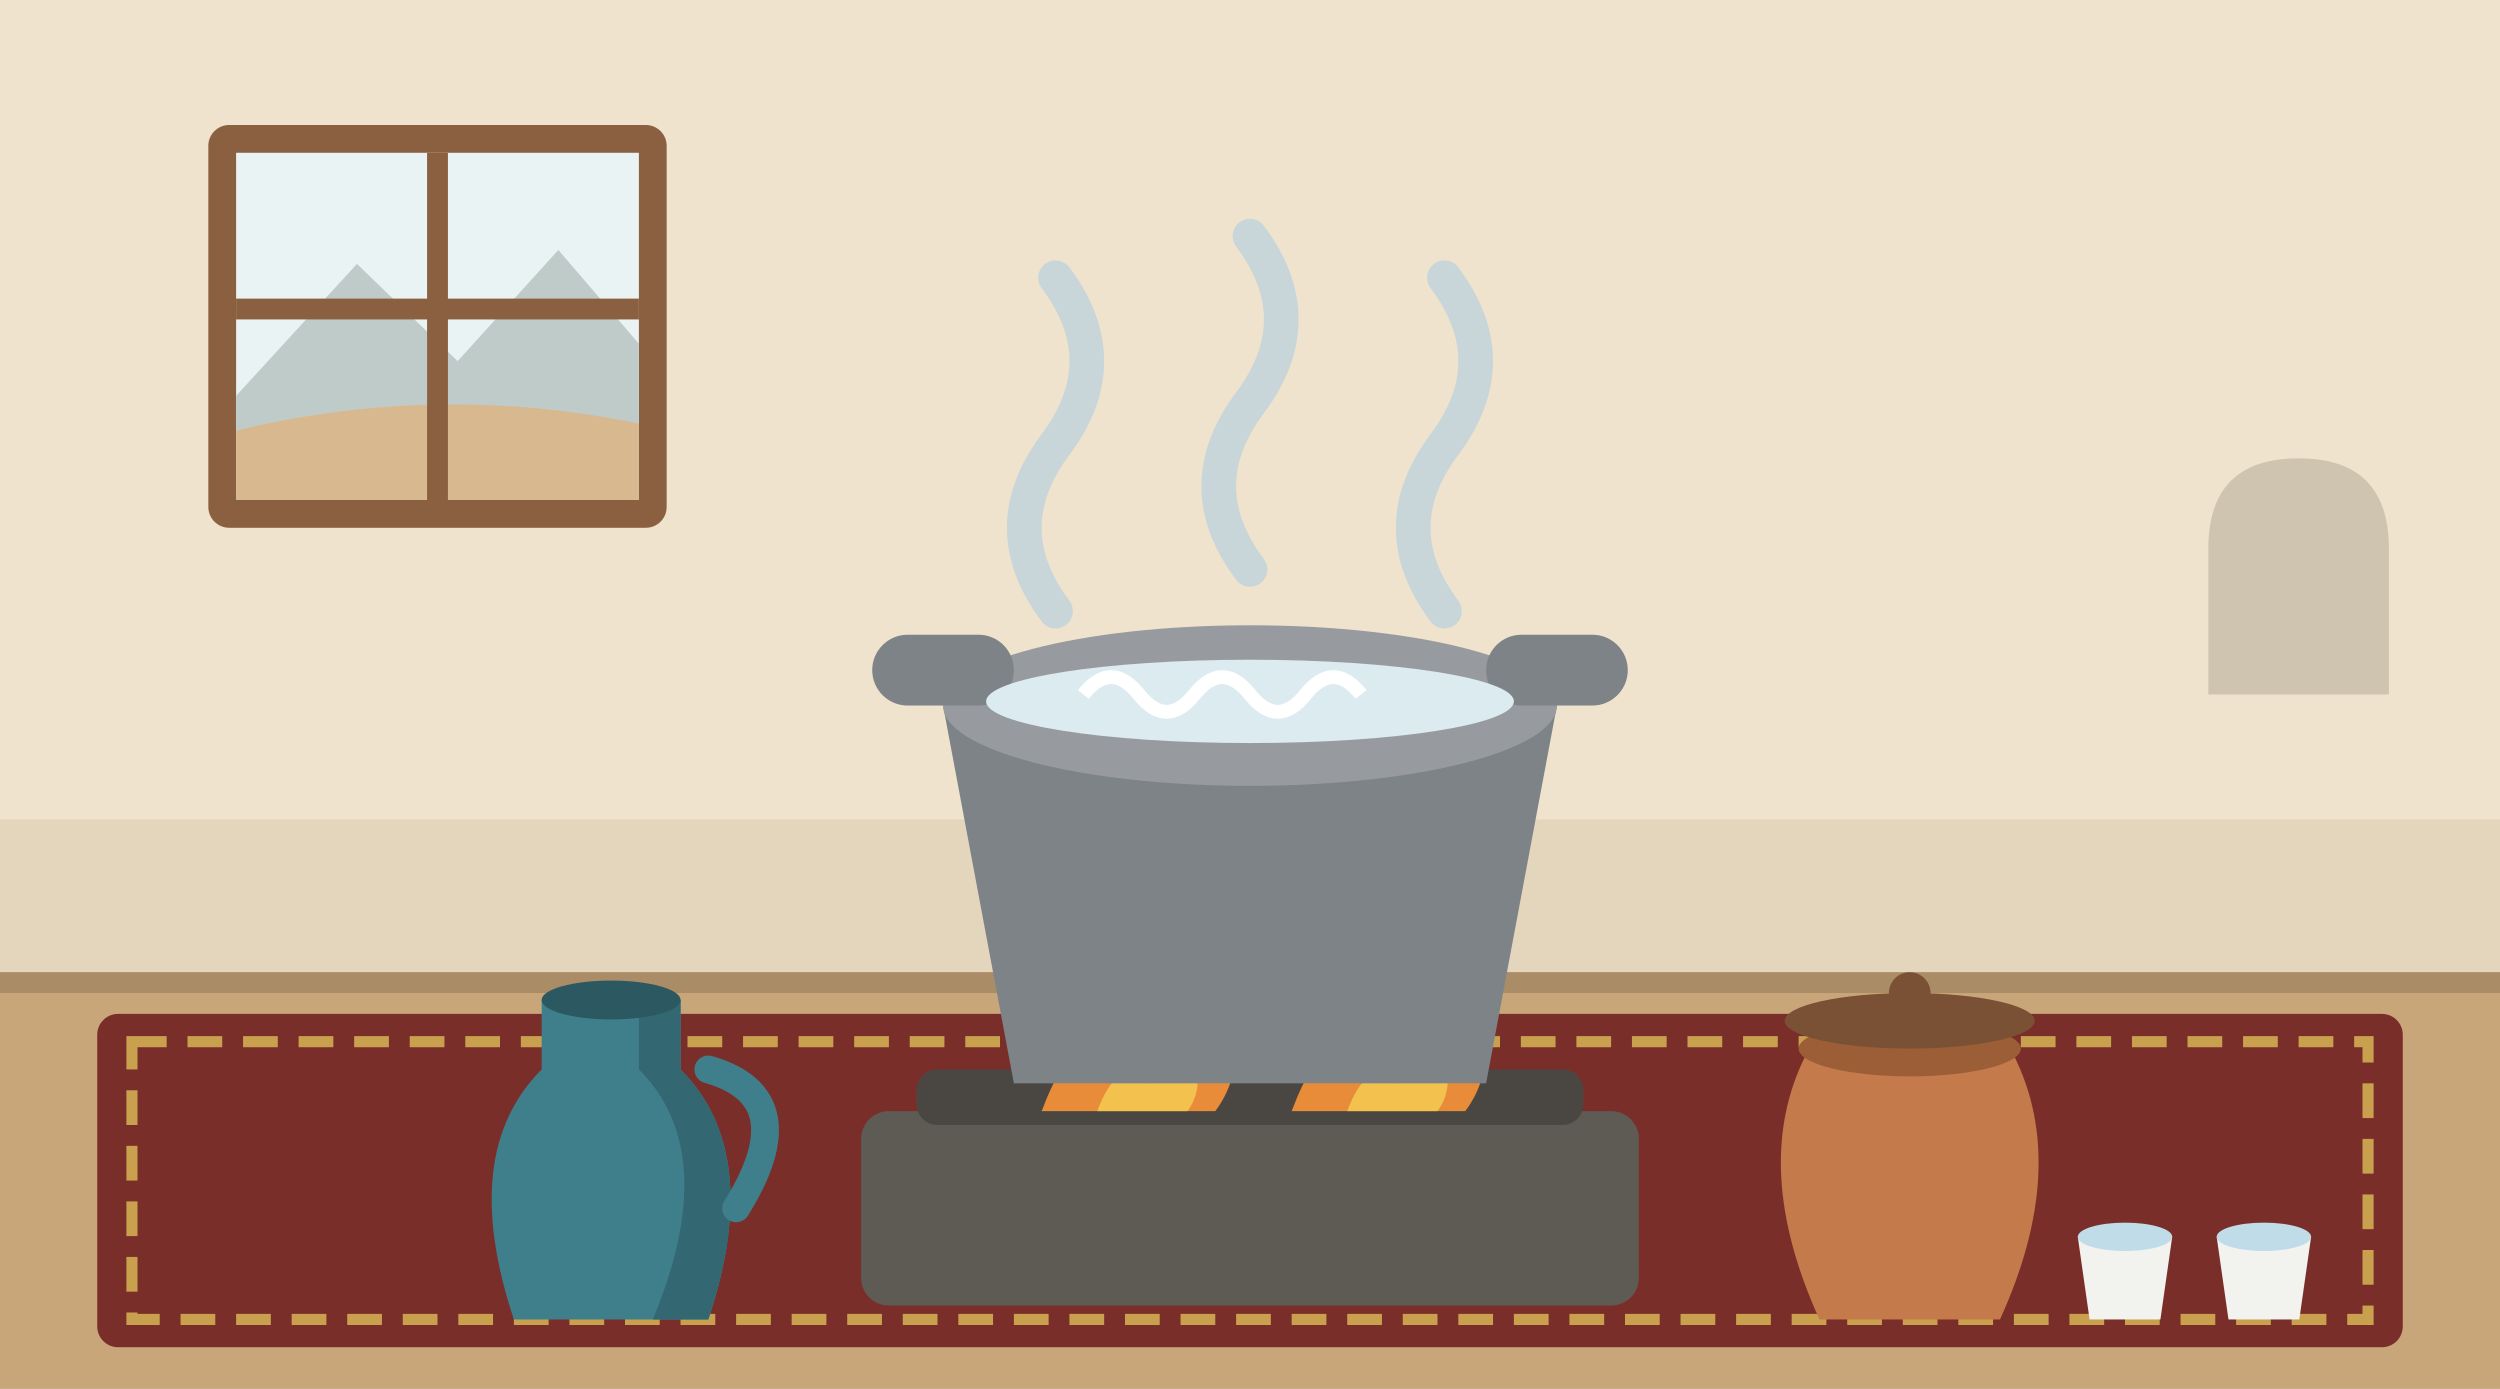
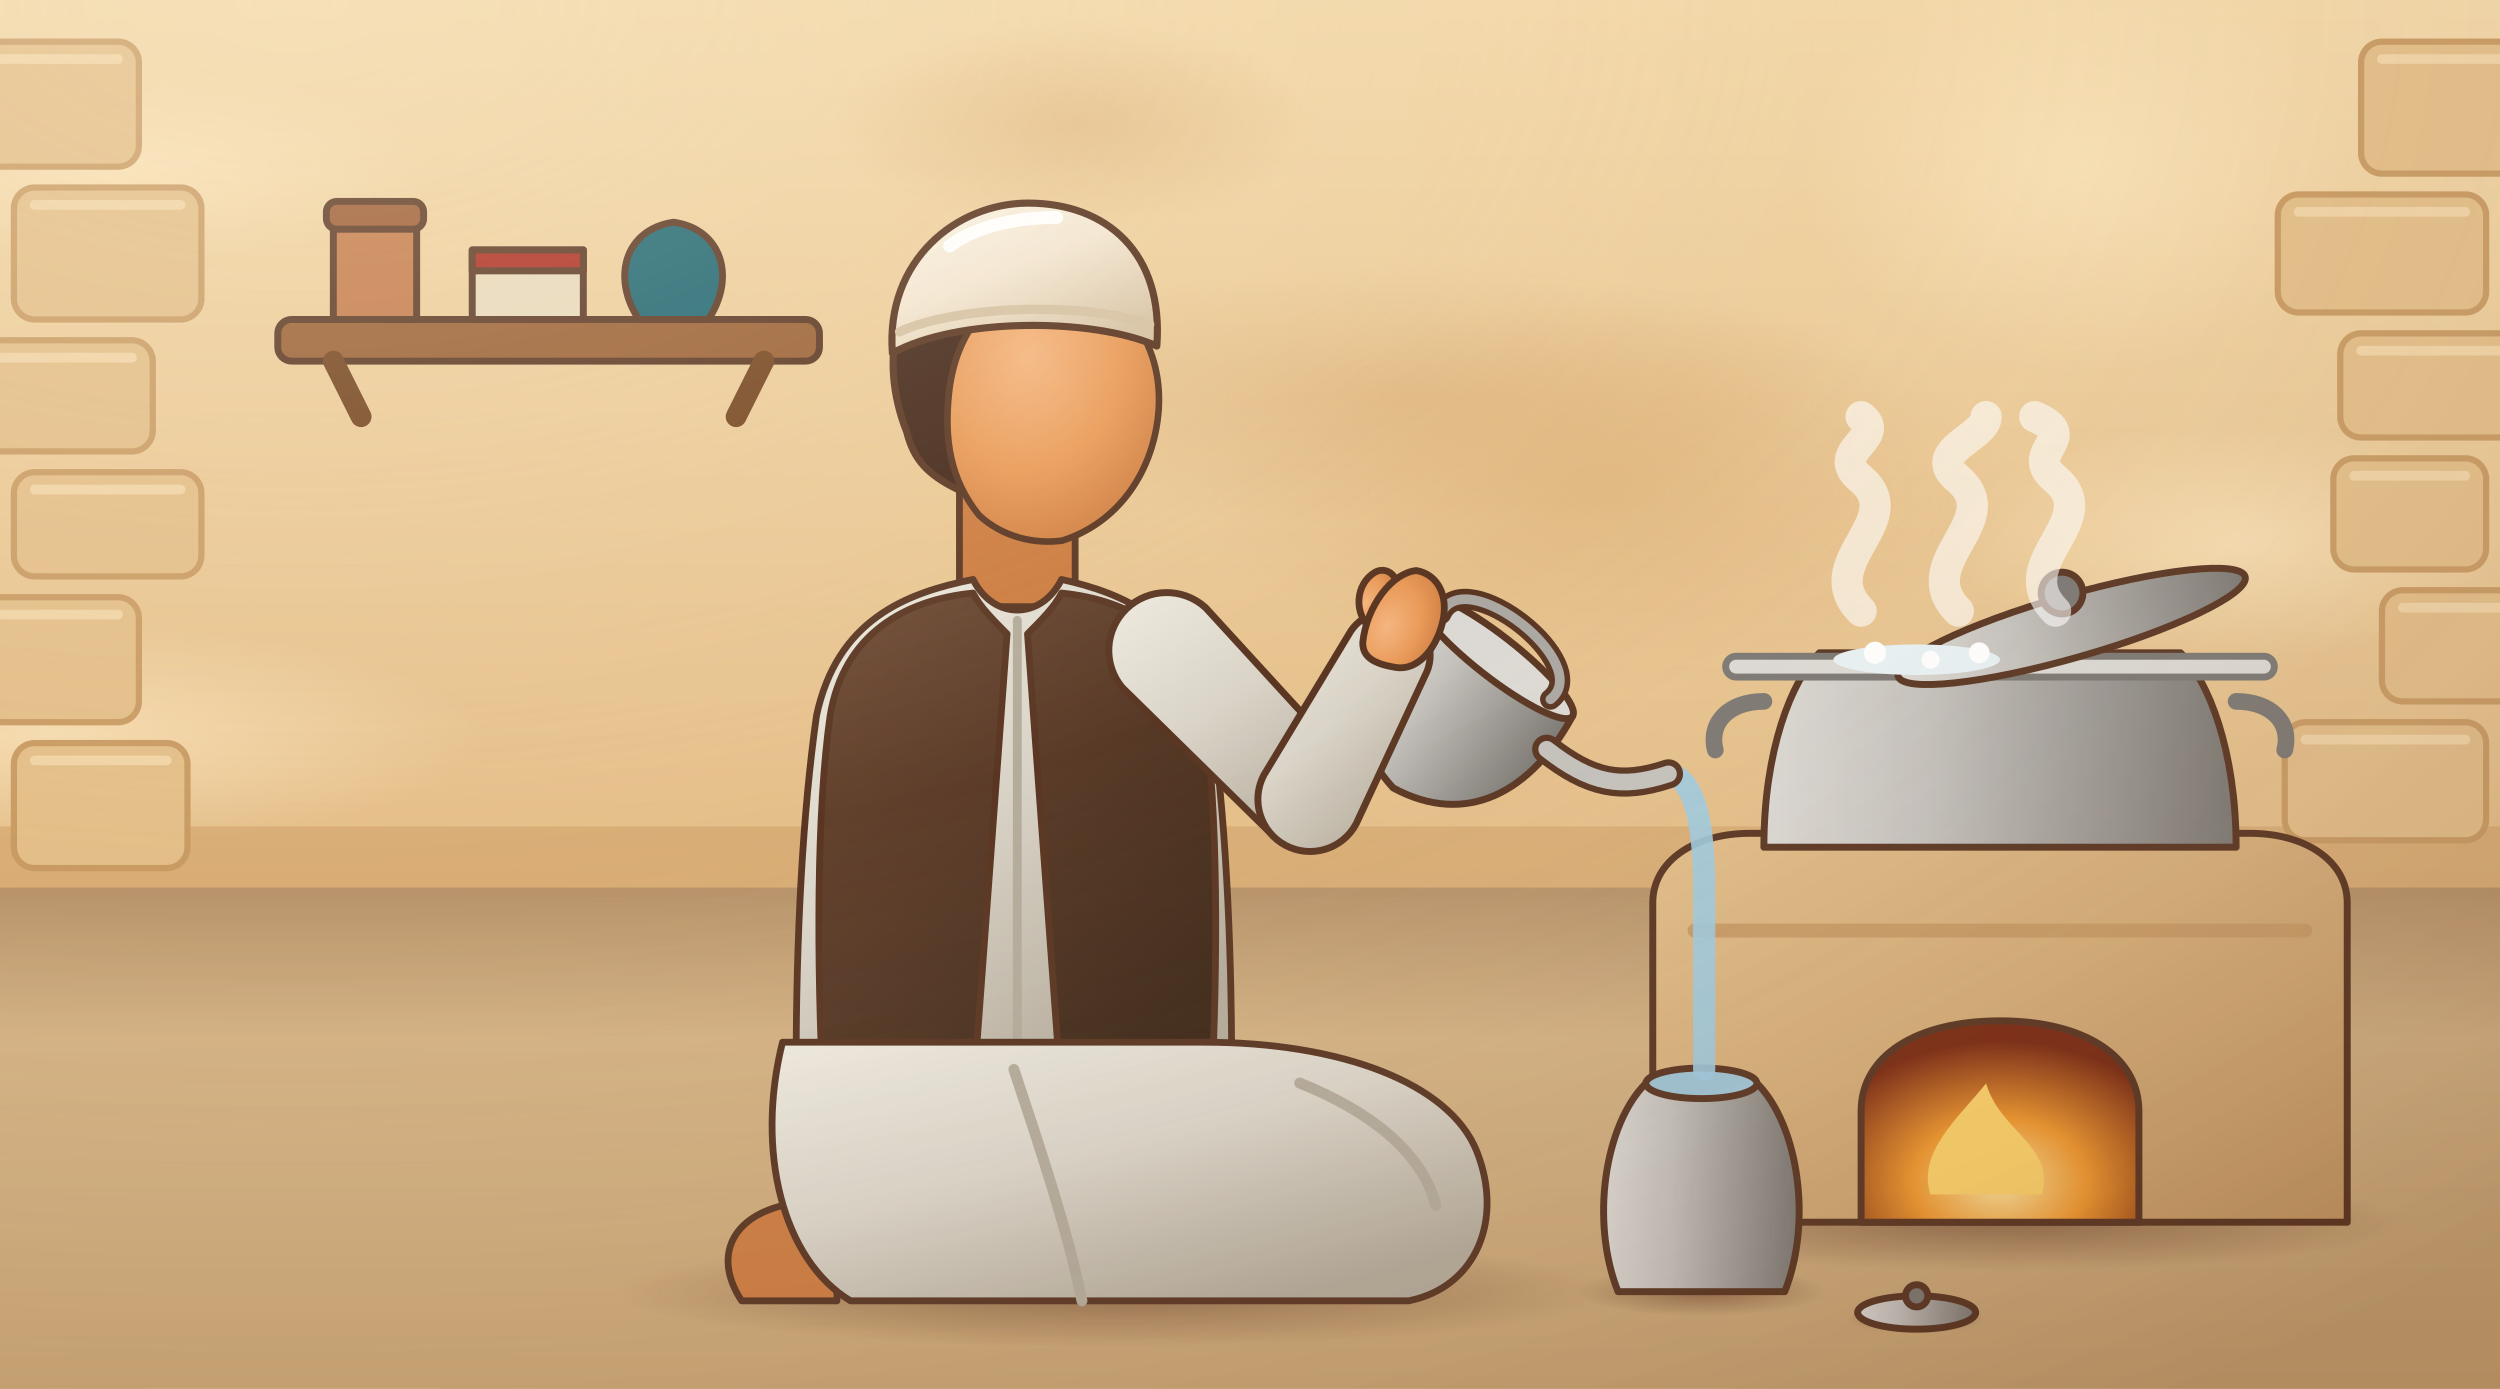
<svg xmlns="http://www.w3.org/2000/svg" viewBox="0 0 360 200">
-   <rect width="360" height="140" fill="#F0E3CD" />
-   <rect y="118" width="360" height="22" fill="#E4D5BD" />
-   <rect y="140" width="360" height="60" fill="#C9A57A" />
-   <rect y="140" width="360" height="3" fill="#AA8C67" />
-   <rect x="30" y="18" width="66" height="58" rx="3" fill="#8A6040" />
-   <rect x="34" y="22" width="58" height="50" fill="#EAF3F4" />
-   <path d="M34 57L51.4 38L65.9 52L80.4 36L92 49.5V72H34Z" fill="#BFCBC9" />
-   <path d="M34 62Q63 55 92 61V72H34Z" fill="#D8B98F" />
-   <path d="M63 22v50M34 44.5h58" fill="none" stroke="#8A6040" stroke-width="3" />
-   <path d="M318 100v-21q0-13 13-13t13 13v21Z" fill="#CFC4AF" />
-   <rect x="14" y="146" width="332" height="48" rx="3" fill="#7A2E2A" />
-   <path d="M19 150h322v40h-322Z" fill="none" stroke="#C9A04E" stroke-width="1.6" stroke-dasharray="5 3" />
-   <rect x="124" y="160" width="112" height="28" rx="4" fill="#5E5A54" />
-   <rect x="132" y="154" width="96" height="8" rx="3" fill="#4A4743" />
-   <path d="M150 160q6 -16 14 -8q3 -12 11 -13q6 13 0 21Z" fill="#E98C3A" />
-   <path d="M186 160q6 -16 14 -8q3 -12 11 -13q6 13 0 21Z" fill="#E98C3A" />
-   <path d="M158 160q3 -8 7 -4q1 -6 6 -7q3 7 0 11Z" fill="#F2C14E" />
-   <path d="M194 160q3 -8 7 -4q1 -6 6 -7q3 7 0 11Z" fill="#F2C14E" />
-   <g transform="translate(180 156) scale(3.4)">
-     <path d="M-13 -16h26l-3 16h-20Z" fill="#7E8387" />
-     <ellipse cx="0" cy="-16" rx="13" ry="3.4" fill="#979B9F" />
-     <rect x="-16" y="-19" width="6" height="3" rx="1.5" fill="#7E8387" />
-     <rect x="10" y="-19" width="6" height="3" rx="1.5" fill="#7E8387" />
+   <defs>
+     <linearGradient id="wl" x1="0" y1="0" x2="0" y2="1">
+       <stop offset="0" stop-color="#F2D7A8" />
+       <stop offset="1" stop-color="#E4BD87" />
+     </linearGradient>
+     <radialGradient id="lt" cx=".12" cy="0" r="1.25">
+       <stop offset="0" stop-color="#FFF4DC" stop-opacity=".30" />
+       <stop offset=".5" stop-color="#FFF4DC" stop-opacity="0" />
+       <stop offset="1" stop-color="#4A1E08" stop-opacity=".18" />
+     </radialGradient>
+     <radialGradient id="bl">
+       <stop offset="0" stop-color="#FAE3BA" stop-opacity=".75" />
+       <stop offset="1" stop-color="#FAE3BA" stop-opacity="0" />
+     </radialGradient>
+     <radialGradient id="bd">
+       <stop offset="0" stop-color="#D6A86F" stop-opacity=".45" />
+       <stop offset="1" stop-color="#D6A86F" stop-opacity="0" />
+     </radialGradient>
+     <radialGradient id="sh">
+       <stop offset="0" stop-color="#3A0E06" stop-opacity=".38" />
+       <stop offset="1" stop-color="#3A0E06" stop-opacity="0" />
+     </radialGradient>
+     <radialGradient id="sk" cx=".36" cy=".3" r=".8">
+       <stop offset="0" stop-color="#F4B680" />
+       <stop offset=".55" stop-color="#E99A58" />
+       <stop offset="1" stop-color="#CC7C40" />
+     </radialGradient>
+     <linearGradient id="ws" x1="0" y1="0" x2="0.7" y2="1">
+       <stop offset="0" stop-color="#FBF3E6" />
+       <stop offset=".5" stop-color="#F3E6D2" />
+       <stop offset="1" stop-color="#D6C2A4" />
+     </linearGradient>
+     <linearGradient id="km" x1="0" y1="0" x2="0.7" y2="1">
+       <stop offset="0" stop-color="#EEE9DF" />
+       <stop offset=".5" stop-color="#DAD4C8" />
+       <stop offset="1" stop-color="#B4AB9B" />
+     </linearGradient>
+     <linearGradient id="vs" x1="0" y1="0" x2="0.7" y2="1">
+       <stop offset="0" stop-color="#6E4A33" />
+       <stop offset=".5" stop-color="#5A3B28" />
+       <stop offset="1" stop-color="#3E2818" />
+     </linearGradient>
+     <linearGradient id="ef" x1="0" y1="0" x2="0" y2="1">
+       <stop offset="0" stop-color="#B8936A" />
+       <stop offset=".3" stop-color="#D3B183" />
+       <stop offset="1" stop-color="#C9A473" />
+     </linearGradient>
+     <radialGradient id="fire" cx=".5" cy=".8" r=".7">
+       <stop offset="0" stop-color="#FFE7A0" />
+       <stop offset=".45" stop-color="#F2992E" />
+       <stop offset="1" stop-color="#7A2A12" />
+     </radialGradient>
+     <linearGradient id="al" x1="0" y1="0" x2="1" y2="0">
+       <stop offset="0" stop-color="#DCD9D4" />
+       <stop offset=".35" stop-color="#C4C1BC" />
+       <stop offset="1" stop-color="#7C7873" />
+     </linearGradient>
+     <linearGradient id="mud" x1="0" y1="0" x2="1" y2="1">
+       <stop offset="0" stop-color="#E2BE8A" />
+       <stop offset="1" stop-color="#C79A64" />
+     </linearGradient>
+   </defs>
+   <g stroke-linejoin="round" stroke-linecap="round">
+     <rect width="360" height="128" fill="url(#wl)" />
+     <ellipse cx="231" cy="71" rx="59" ry="28" fill="url(#bd)" />
+     <ellipse cx="300" cy="24" rx="41" ry="30" fill="url(#bl)" />
+     <ellipse cx="322" cy="78" rx="41" ry="17" fill="url(#bl)" />
+     <ellipse cx="155" cy="18" rx="35" ry="15" fill="url(#bd)" />
+     <ellipse cx="202" cy="57" rx="69" ry="19" fill="url(#bd)" />
+     <ellipse cx="7" cy="106" rx="63" ry="16" fill="url(#bl)" />
+     <ellipse cx="18" cy="24" rx="45" ry="14" fill="url(#bl)" />
+     <rect y="119" width="360" height="9" fill="#CF9F66" opacity=".55" />
+     <rect x="-6" y="6" width="26" height="18" rx="3" fill="#E3BE88" stroke="#C99B63" stroke-width=".9" />
+     <path d="M-3 8.5h20" stroke="#F0D3A5" stroke-width="1.4" stroke-linecap="round" />
+     <rect x="2" y="27" width="27" height="19" rx="3" fill="#E3BE88" stroke="#C99B63" stroke-width=".9" />
+     <path d="M5 29.5h21" stroke="#F0D3A5" stroke-width="1.4" stroke-linecap="round" />
+     <rect x="-6" y="49" width="28" height="16" rx="3" fill="#E3BE88" stroke="#C99B63" stroke-width=".9" />
+     <path d="M-3 51.5h22" stroke="#F0D3A5" stroke-width="1.4" stroke-linecap="round" />
+     <rect x="2" y="68" width="27" height="15" rx="3" fill="#E3BE88" stroke="#C99B63" stroke-width=".9" />
+     <path d="M5 70.5h21" stroke="#F0D3A5" stroke-width="1.4" stroke-linecap="round" />
+     <rect x="-6" y="86" width="26" height="18" rx="3" fill="#E3BE88" stroke="#C99B63" stroke-width=".9" />
+     <path d="M-3 88.5h20" stroke="#F0D3A5" stroke-width="1.4" stroke-linecap="round" />
+     <rect x="2" y="107" width="25" height="18" rx="3" fill="#E3BE88" stroke="#C99B63" stroke-width=".9" />
+     <path d="M5 109.5h19" stroke="#F0D3A5" stroke-width="1.4" stroke-linecap="round" />
+     <rect x="340" y="6" width="26" height="19" rx="3" fill="#E3BE88" stroke="#C99B63" stroke-width=".9" />
+     <path d="M343 8.5h20" stroke="#F0D3A5" stroke-width="1.4" stroke-linecap="round" />
+     <rect x="328" y="28" width="30" height="17" rx="3" fill="#E3BE88" stroke="#C99B63" stroke-width=".9" />
+     <path d="M331 30.5h24" stroke="#F0D3A5" stroke-width="1.4" stroke-linecap="round" />
+     <rect x="337" y="48" width="29" height="15" rx="3" fill="#E3BE88" stroke="#C99B63" stroke-width=".9" />
+     <path d="M340 50.5h23" stroke="#F0D3A5" stroke-width="1.4" stroke-linecap="round" />
+     <rect x="336" y="66" width="22" height="16" rx="3" fill="#E3BE88" stroke="#C99B63" stroke-width=".9" />
+     <path d="M339 68.5h16" stroke="#F0D3A5" stroke-width="1.4" stroke-linecap="round" />
+     <rect x="343" y="85" width="23" height="16" rx="3" fill="#E3BE88" stroke="#C99B63" stroke-width=".9" />
+     <path d="M346 87.5h17" stroke="#F0D3A5" stroke-width="1.4" stroke-linecap="round" />
+     <rect x="329" y="104" width="29" height="17" rx="3" fill="#E3BE88" stroke="#C99B63" stroke-width=".9" />
+     <path d="M332 106.5h23" stroke="#F0D3A5" stroke-width="1.4" stroke-linecap="round" />
+     <rect y="128" width="360" height="72" fill="url(#ef)" />
+     <path d="M0 128.5H360" stroke="#B8936A" stroke-width="1.4" />
+     <rect x="40" y="46" width="78" height="6" rx="2" fill="#9A6034" stroke="#5A3622" />
+     <path d="M48 52l4 8M110 52l-4 8" stroke="#74441F" stroke-width="3" stroke-linecap="round" />
+     <path d="M48 46V32C48 28 60 28 60 32V46Z" fill="#C47A4A" stroke="#5A3622" />
+     <rect x="47" y="29" width="14" height="4" rx="1.5" fill="#9C5A33" stroke="#5A3622" />
+     <path d="M68 46V36H84V46Z" fill="#E8D9BC" stroke="#5A3622" />
+     <path d="M68 36H84V39H68Z" fill="#AC2B20" stroke="#5A3622" />
+     <path d="M92 46C88 40 90 33 97 32C104 33 106 40 102 46Z" fill="#1D6672" stroke="#5A3622" />
+     <g transform="translate(6 0)">
+       <ellipse cx="282" cy="176" rx="58" ry="7" fill="url(#sh)" />
+       <path d="M232 176V130C232 124 238 120 246 120H318C326 120 332 124 332 130V176Z" fill="url(#mud)" stroke="#5A3622" />
+       <path d="M262 176V160C262 152 270 147 282 147C294 147 302 152 302 160V176Z" fill="url(#fire)" stroke="#5A3622" />
+       <path d="M272 172C270 166 276 161 280 156C282 163 290 165 288 172Z" fill="#FFD36A" />
+       <path d="M238 134H326" stroke="#C99C66" stroke-width="2" />
+       <path d="M248 122C248 108 252 98 256 94H308C312 98 316 108 316 122Z" fill="url(#al)" stroke="#5A3622" />
+       <path d="M244 96H320" stroke="#7C7873" stroke-width="4" stroke-linecap="round" />
+       <path d="M244 96H320" stroke="#DCD9D4" stroke-width="2" stroke-linecap="round" />
+       <path d="M248 101C243 101 240 104 241 108M316 101C321 101 324 104 323 108" fill="none" stroke="#7C7873" stroke-width="2.4" stroke-linecap="round" />
+       <g transform="rotate(-16 300 88)">
+         <ellipse cx="292" cy="88" rx="26" ry="4.5" fill="url(#al)" stroke="#5A3622" />
+         <circle cx="292" cy="83" r="3" fill="#7C7873" stroke="#5A3622" />
+       </g>
+       <ellipse cx="270" cy="95" rx="12" ry="2.2" fill="#E8F1F4" />
+       <circle cx="264" cy="94" r="1.6" fill="#FFFFFF" />
+       <circle cx="272" cy="95" r="1.3" fill="#FFFFFF" />
+       <circle cx="279" cy="94" r="1.5" fill="#FFFFFF" />
+       <path d="M262 88C255 81 269 75 262 69C257 65 266 63 262 60" fill="none" stroke="#FFFFFF" stroke-width="4.5" stroke-linecap="round" opacity=".6" />
+       <path d="M276 88C269 81 283 75 276 69C271 65 280 63 280 60" fill="none" stroke="#FFFFFF" stroke-width="4.5" stroke-linecap="round" opacity=".6" />
+       <path d="M290 88C283 81 297 75 290 69C285 65 294 63 287 60" fill="none" stroke="#FFFFFF" stroke-width="4.5" stroke-linecap="round" opacity=".6" />
+     </g>
+     <ellipse cx="160" cy="186" rx="72" ry="8" fill="url(#sh)" />
+     <g transform="translate(146 56) scale(0.98 0.98)">
+       <path d="M-40 134C-44 128-42 122-34 120L-26 122V134Z" fill="#CC7C40" stroke="#5A3622" />
+       <path d="M-8 14H9V32H-8Z" fill="#CC7C40" stroke="#5A3622" />
+       <path d="M-6 28C-16 30-26 34-29 48C-31 62-32 80-32 100H32C32 80 31 62 29 48C26 34 16 30 7 28C4 34-3 34-6 28Z" fill="url(#km)" stroke="#5A3622" />
+       <path d="M-6 30C-16 31-25 36-27 48C-29 62-29 84-28 104H-6L-1 36C-3 34-5 32-6 30ZM7 30C17 31 26 36 28 48C30 62 30 84 29 104H7L2 36C4 34 6 32 7 30Z" fill="url(#vs)" stroke="#5A3622" />
+       <path d="M0.5 34V96" stroke="#B4AB9B" stroke-width="1.3" />
+       <path d="M-34 96C-38 112-34 128-24 134H58C68 132 72 122 68 112C64 102 48 96 28 96Z" fill="url(#km)" stroke="#5A3622" />
+       <path d="M0 100C4 112 8 124 10 134M42 102C52 106 60 112 62 120" fill="none" stroke="#B4AB9B" stroke-width="1.6" stroke-linecap="round" />
+     </g>
+     <g transform="translate(146 56) scale(1.029 1.029)">
+       <path d="M-15 6C-19-4-17-16-6-20C6-23 16-16 17-6C17 2 15 8 12 12L-8 14C-12 12-14 10-15 6Z" fill="#44281A" stroke="#5A3622" />
+       <g transform="translate(5 3) rotate(6) scale(.92)">
+         <path d="M0-19.5C10-19.5 16.5-11 16.5-1C16.5 8 12 16 4 19.5C0 20.5-5 20-9 17C-14 12-15.5 6-15.5-1C-15.5-12-9-19.5 0-19.5Z" fill="url(#sk)" stroke="#5A3622" />
+       </g>
+       <path d="M-17-5C-18-18-8-26 2-26C13-26 21-19 20-6C11-10-8-10-17-5Z" fill="url(#ws)" stroke="#5A3622" />
+       <path d="M-16-8C-7-12 11-12 19-9" fill="none" stroke="#D6C2A4" stroke-width="1.3" />
+       <path d="M-9-20C-5-23 1-24 6-24" fill="none" stroke="#FFFFFF" stroke-width="1.8" stroke-linecap="round" />
+     </g>
+     <ellipse cx="245" cy="186" rx="18" ry="3.5" fill="url(#sh)" />
+     <ellipse cx="276" cy="190" rx="10" ry="2" fill="url(#sh)" />
+     <path d="M233 186C229 176 231 162 237 156H253C259 162 261 176 257 186Z" fill="url(#al)" stroke="#5A3622" />
+     <ellipse cx="245" cy="156" rx="8" ry="2.2" fill="#9FC5D6" stroke="#5A3622" />
+     <ellipse cx="276" cy="189" rx="8.5" ry="2.4" fill="url(#al)" stroke="#5A3622" />
+     <circle cx="276" cy="186.6" r="1.6" fill="#7C7873" stroke="#5A3622" />
+     <path d="M240.3 111.4C243.5 112 245.4 117 245.4 128V154" fill="none" stroke="#9FCBE0" stroke-width="3.2" stroke-linecap="round" opacity=".9" />
+     <g transform="rotate(38 208 104)">
+       <path d="M194 92C192 104 196 114 208 116C220 114 224 104 222 92Z" fill="url(#al)" stroke="#5A3622" />
+       <path d="M222 98C230 98 234 96 238 90" fill="none" stroke="#5A3622" stroke-width="4.2" stroke-linecap="round" />
+       <path d="M222 98C230 98 234 96 238 90" fill="none" stroke="#C4C1BC" stroke-width="2.4" stroke-linecap="round" />
+       <ellipse cx="208" cy="92" rx="14" ry="3" fill="#DCD9D4" stroke="#5A3622" />
+       <path d="M198 92C196 84 220 84 218 92" fill="none" stroke="#5A3622" stroke-width="3" stroke-linecap="round" />
+       <path d="M198 92C196 84 220 84 218 92" fill="none" stroke="#ABA7A2" stroke-width="1.4" stroke-linecap="round" />
+     </g>
+     <path d="M161.6 99.0L183.3 120.3A7.5 7.5 0 0 0 194.1 109.9L173.6 87.5A8.33 8.33 0 0 0 161.6 99.0Z" fill="url(#km)" stroke="#5A3622" />
+     <path d="M195.3 118.6L205.2 97.3A6.2 6.2 0 0 0 194.2 91.4L182.0 111.6A7.5 7.5 0 0 0 195.3 118.6Z" fill="url(#km)" stroke="#5A3622" />
+     <g transform="translate(202 90) rotate(-62.0) scale(0.98)">
+       <path d="M-3-3C-2.2-7.4 2.2-9 5-7.2C6.4-6.2 6.2-4.2 4.4-3.2Z" fill="url(#sk)" stroke="#5A3622" />
+       <path d="M-5-4C0-6 6-5 8-2C9 1 7 4 3 5C-1 6-5 5-6 2C-7-1-7-3-5-4Z" fill="url(#sk)" stroke="#5A3622" />
+     </g>
  </g>
-   <ellipse cx="180" cy="101" rx="38" ry="6" fill="#DCEBF0" />
-   <path d="M156 100q4 -5 8 0t8 0t8 0t8 0t8 0" fill="none" stroke="#FFFFFF" stroke-width="2" />
-   <path d="M152 88q-9 -12 0 -24q9 -12 0 -24M180 82q-9 -12 0 -24q9 -12 0 -24M208 88q-9 -12 0 -24q9 -12 0 -24" fill="none" stroke="#C9D6D9" stroke-width="5" stroke-linecap="round" stroke-linejoin="round" />
-   <g transform="translate(88 190) scale(2)">
-     <path d="M-7 0Q-11 -12-5 -18V-23H5V-18Q11 -12 7 0Z" fill="#3F7F8C" />
-     <path d="M2 -23H5V-18Q11 -12 7 0H3Q8 -12 2 -18Z" fill="#336872" />
-     <ellipse cx="0" cy="-23" rx="5" ry="1.4" fill="#2C5862" />
-     <path d="M7 -18Q14 -16 9 -8" fill="none" stroke="#3F7F8C" stroke-width="2" stroke-linecap="round" stroke-linejoin="round" />
-   </g>
-   <path d="M262 190Q252 168 260 152H290Q298 168 288 190Z" fill="#C47A4A" />
-   <ellipse cx="275" cy="151" rx="16" ry="4" fill="#9C5E36" />
-   <ellipse cx="275" cy="147" rx="18" ry="4" fill="#7A5134" />
-   <circle cx="275" cy="143" r="3" fill="#7A5134" />
-   <g transform="translate(306 190) scale(1.7)">
-     <path d="M-4 -7H4L3 0H-3Z" fill="#F2F2EE" />
-     <ellipse cx="0" cy="-7" rx="4" ry="1.2" fill="#BFDCE8" />
-   </g>
-   <g transform="translate(326 190) scale(1.7)">
-     <path d="M-4 -7H4L3 0H-3Z" fill="#F2F2EE" />
-     <ellipse cx="0" cy="-7" rx="4" ry="1.2" fill="#BFDCE8" />
-   </g>
+   <rect width="360" height="200" fill="url(#lt)" />
</svg>
